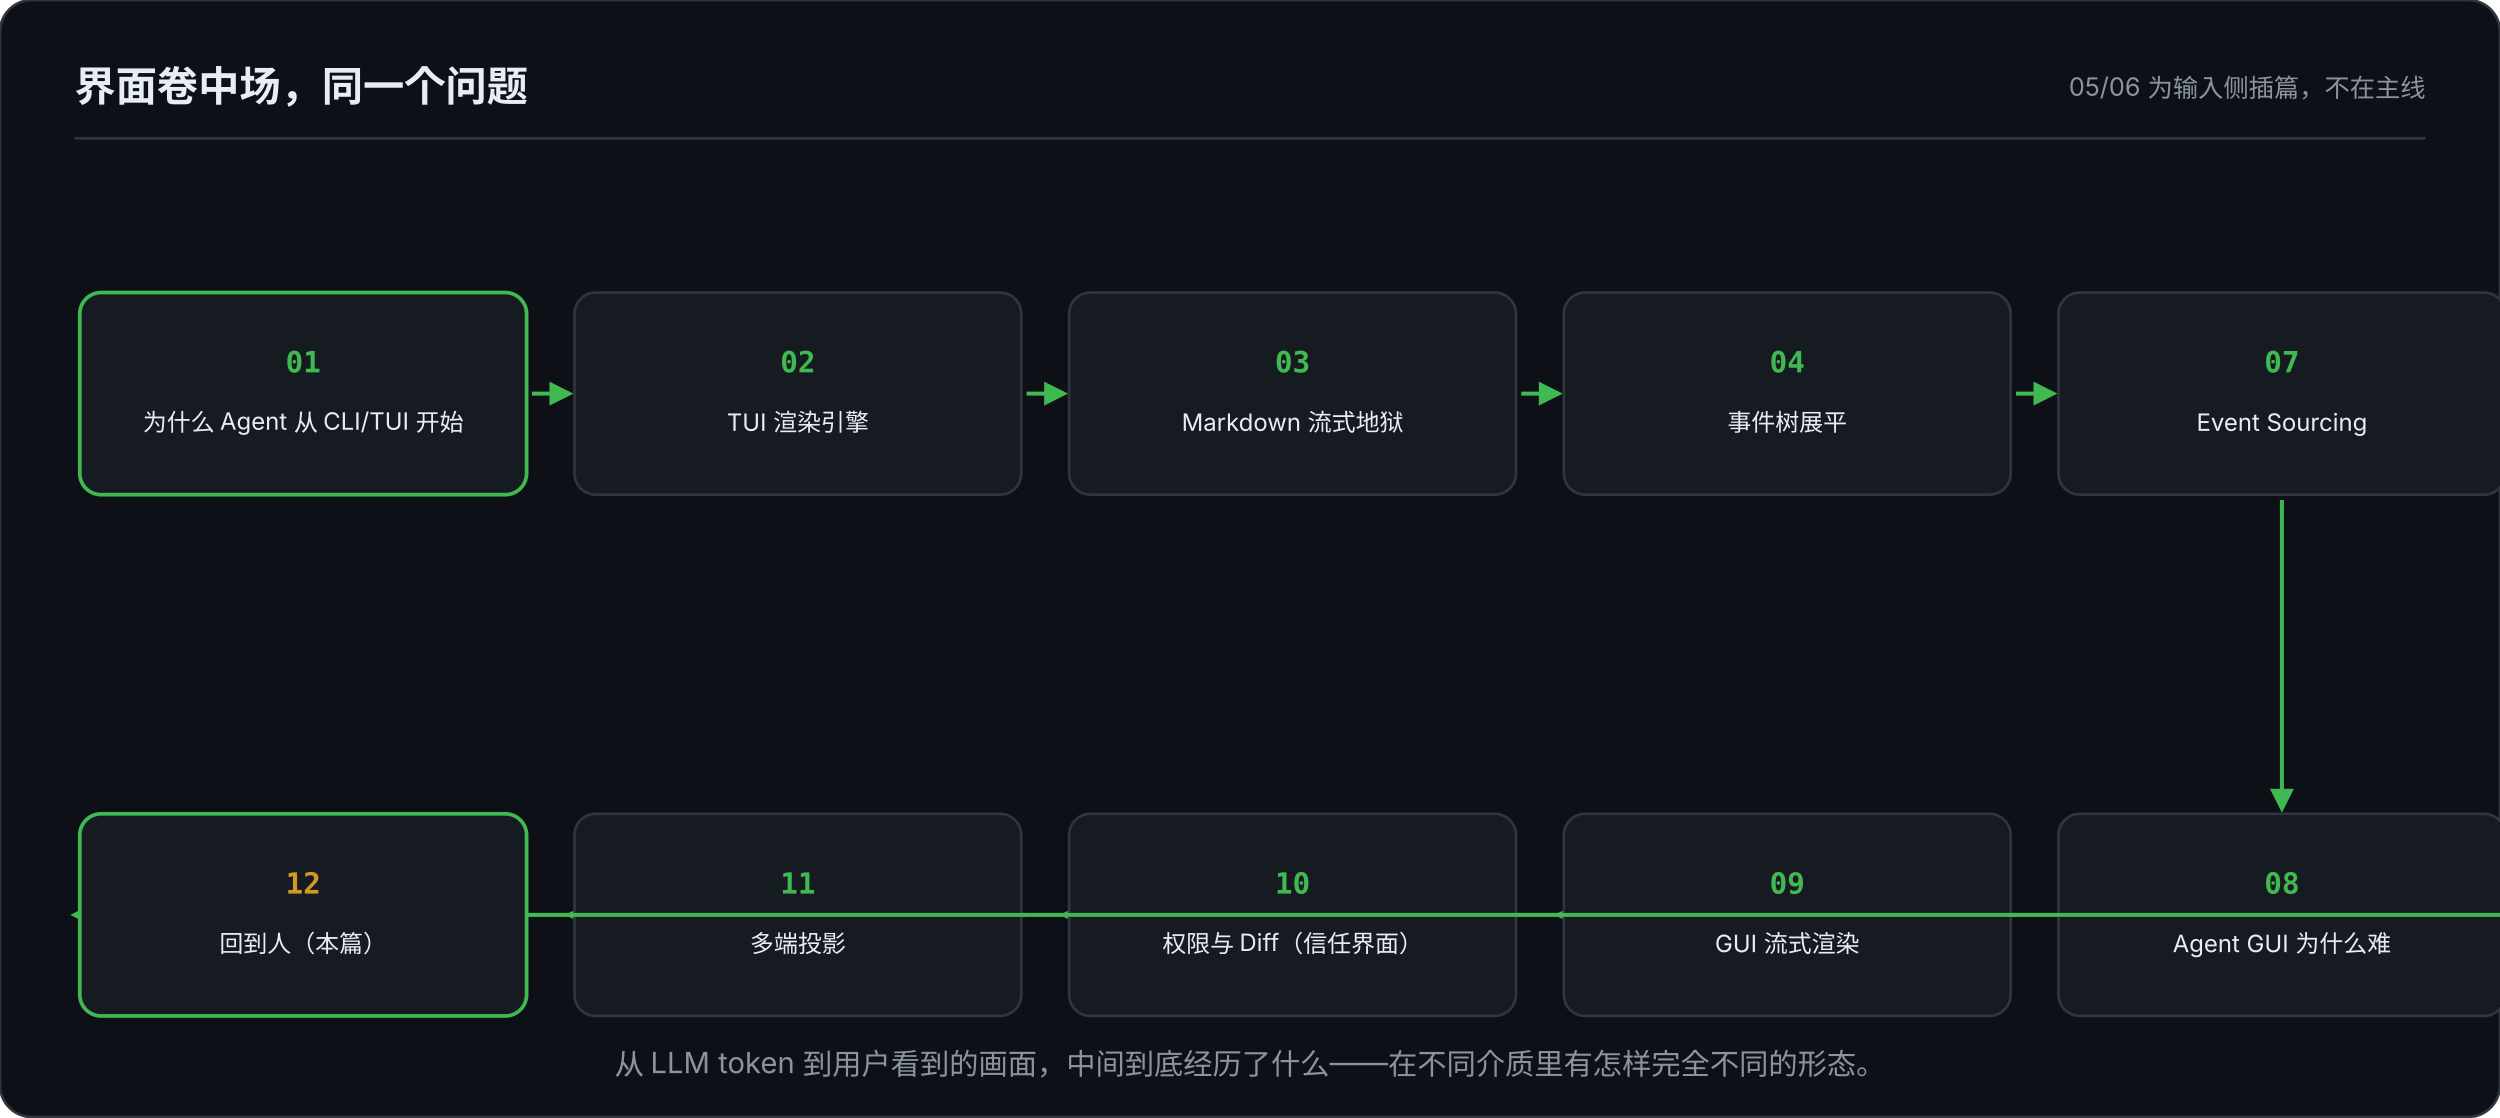
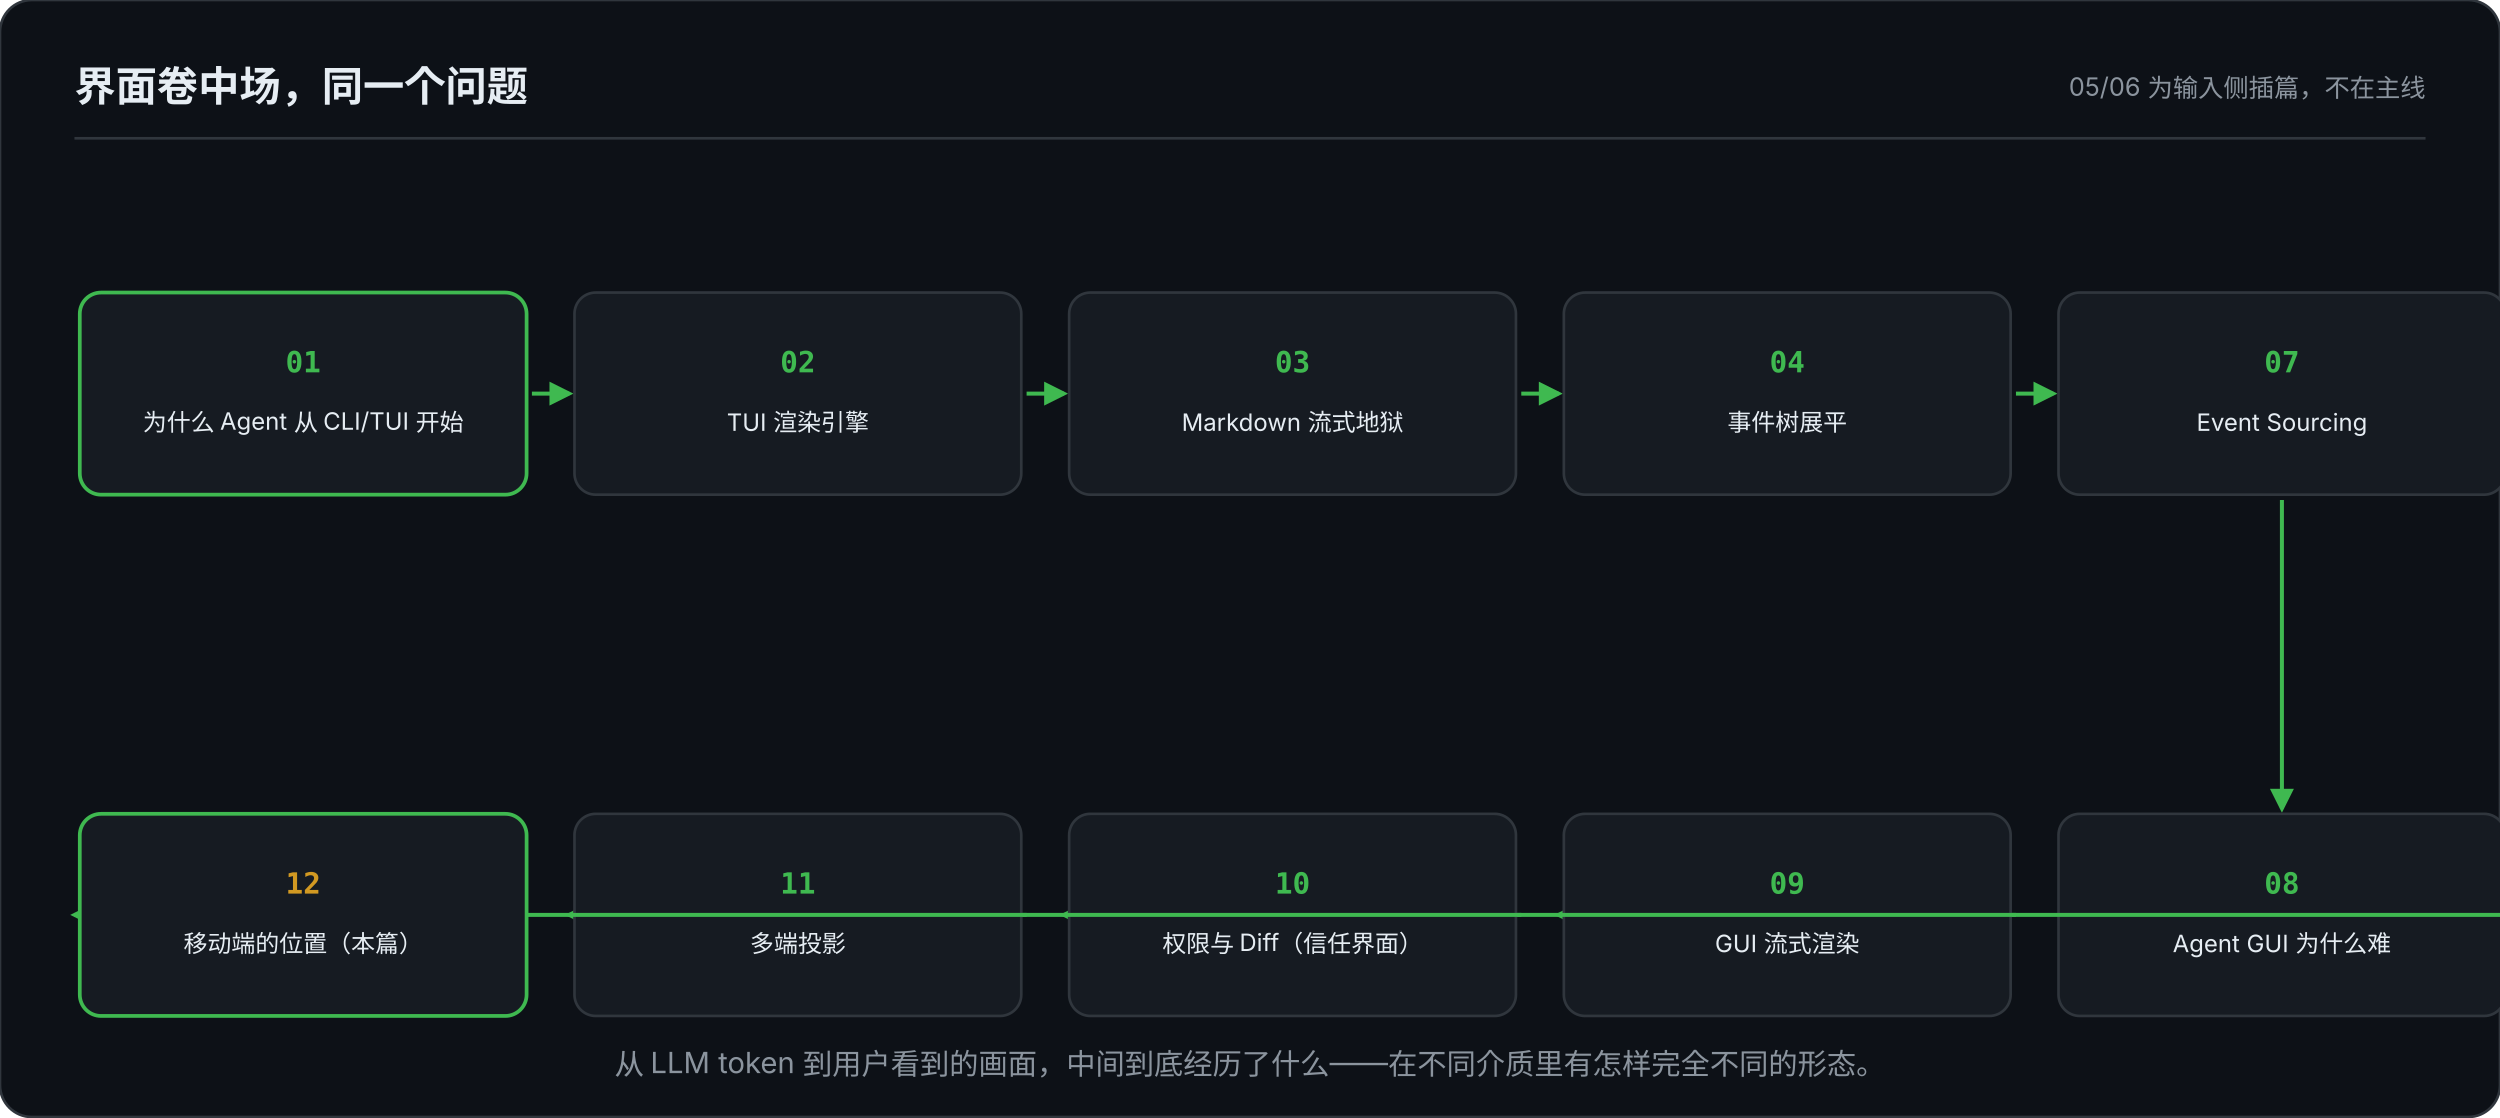
<svg xmlns="http://www.w3.org/2000/svg" width="940" height="420" viewBox="0 0 940 420">
  <defs>
    <marker id="mk1" markerWidth="9" markerHeight="9" refX="7.4" refY="4.5" orient="auto" markerUnits="userSpaceOnUse">
      <path d="M0,0 L9,4.5 L0,9 z" fill="#3fb950" />
    </marker>
  </defs>
  <rect x="0.0" y="0.0" width="940.0" height="420.0" rx="12" fill="#0d1117" stroke="#30363d" stroke-width="1" />
  <text x="28.0" y="38.0" font-size="15.5" fill="#e6edf3" font-family="-apple-system,'PingFang SC','Hiragino Sans GB','Microsoft YaHei',sans-serif" text-anchor="start" font-weight="700">界面卷中场，同一个问题</text>
  <text x="912.0" y="36.0" font-size="9.5" fill="#8b949e" font-family="-apple-system,'PingFang SC','Hiragino Sans GB','Microsoft YaHei',sans-serif" text-anchor="end" font-weight="400">05/06 为输入侧插篇，不在主线</text>
  <line x1="28" y1="52" x2="912" y2="52" stroke="#30363d" stroke-width="1" />
  <rect x="30.0" y="110.0" width="168.0" height="76.0" rx="8" fill="#161b22" stroke="#3fb950" stroke-width="1.4" />
  <text x="114.0" y="140.0" font-size="11" fill="#3fb950" font-family="ui-monospace,'SF Mono',Menlo,Consolas,monospace" text-anchor="middle" font-weight="700">01</text>
  <text x="114.0" y="162.0" font-size="9" fill="#e6edf3" font-family="-apple-system,'PingFang SC','Hiragino Sans GB','Microsoft YaHei',sans-serif" text-anchor="middle" font-weight="400">为什么 Agent 从 CLI/TUI 开始</text>
  <line x1="200.0" y1="148.0" x2="214.0" y2="148.0" stroke="#3fb950" stroke-width="1.5" marker-end="url(#mk1)" />
  <rect x="216.0" y="110.0" width="168.0" height="76.0" rx="8" fill="#161b22" stroke="#30363d" stroke-width="1" />
  <text x="300.0" y="140.0" font-size="11" fill="#3fb950" font-family="ui-monospace,'SF Mono',Menlo,Consolas,monospace" text-anchor="middle" font-weight="700">02</text>
  <text x="300.0" y="162.0" font-size="9" fill="#e6edf3" font-family="-apple-system,'PingFang SC','Hiragino Sans GB','Microsoft YaHei',sans-serif" text-anchor="middle" font-weight="400">TUI 渲染引擎</text>
  <line x1="386.0" y1="148.0" x2="400.0" y2="148.0" stroke="#3fb950" stroke-width="1.5" marker-end="url(#mk1)" />
  <rect x="402.0" y="110.0" width="168.0" height="76.0" rx="8" fill="#161b22" stroke="#30363d" stroke-width="1" />
  <text x="486.0" y="140.0" font-size="11" fill="#3fb950" font-family="ui-monospace,'SF Mono',Menlo,Consolas,monospace" text-anchor="middle" font-weight="700">03</text>
  <text x="486.0" y="162.0" font-size="9" fill="#e6edf3" font-family="-apple-system,'PingFang SC','Hiragino Sans GB','Microsoft YaHei',sans-serif" text-anchor="middle" font-weight="400">Markdown 流式地狱</text>
  <line x1="572.0" y1="148.0" x2="586.0" y2="148.0" stroke="#3fb950" stroke-width="1.5" marker-end="url(#mk1)" />
  <rect x="588.0" y="110.0" width="168.0" height="76.0" rx="8" fill="#161b22" stroke="#30363d" stroke-width="1" />
  <text x="672.0" y="140.0" font-size="11" fill="#3fb950" font-family="ui-monospace,'SF Mono',Menlo,Consolas,monospace" text-anchor="middle" font-weight="700">04</text>
  <text x="672.0" y="162.0" font-size="9" fill="#e6edf3" font-family="-apple-system,'PingFang SC','Hiragino Sans GB','Microsoft YaHei',sans-serif" text-anchor="middle" font-weight="400">事件树展平</text>
  <line x1="758.0" y1="148.0" x2="772.0" y2="148.0" stroke="#3fb950" stroke-width="1.5" marker-end="url(#mk1)" />
  <rect x="774.0" y="110.0" width="168.0" height="76.0" rx="8" fill="#161b22" stroke="#30363d" stroke-width="1" />
  <text x="858.0" y="140.0" font-size="11" fill="#3fb950" font-family="ui-monospace,'SF Mono',Menlo,Consolas,monospace" text-anchor="middle" font-weight="700">07</text>
  <text x="858.0" y="162.0" font-size="9" fill="#e6edf3" font-family="-apple-system,'PingFang SC','Hiragino Sans GB','Microsoft YaHei',sans-serif" text-anchor="middle" font-weight="400">Event Sourcing</text>
  <line x1="858.0" y1="188.0" x2="858.0" y2="304.0" stroke="#3fb950" stroke-width="1.5" marker-end="url(#mk1)" />
  <rect x="774.0" y="306.0" width="168.0" height="76.0" rx="8" fill="#161b22" stroke="#30363d" stroke-width="1" />
  <text x="858.0" y="336.0" font-size="11" fill="#3fb950" font-family="ui-monospace,'SF Mono',Menlo,Consolas,monospace" text-anchor="middle" font-weight="700">08</text>
  <text x="858.0" y="358.0" font-size="9" fill="#e6edf3" font-family="-apple-system,'PingFang SC','Hiragino Sans GB','Microsoft YaHei',sans-serif" text-anchor="middle" font-weight="400">Agent GUI 为什么难</text>
  <line x1="944.0" y1="344.0" x2="586.0" y2="344.0" stroke="#3fb950" stroke-width="1.5" marker-end="url(#mk1)" />
  <rect x="588.0" y="306.0" width="168.0" height="76.0" rx="8" fill="#161b22" stroke="#30363d" stroke-width="1" />
  <text x="672.0" y="336.0" font-size="11" fill="#3fb950" font-family="ui-monospace,'SF Mono',Menlo,Consolas,monospace" text-anchor="middle" font-weight="700">09</text>
  <text x="672.0" y="358.0" font-size="9" fill="#e6edf3" font-family="-apple-system,'PingFang SC','Hiragino Sans GB','Microsoft YaHei',sans-serif" text-anchor="middle" font-weight="400">GUI 流式渲染</text>
  <line x1="758.0" y1="344.0" x2="400.0" y2="344.0" stroke="#3fb950" stroke-width="1.5" marker-end="url(#mk1)" />
  <rect x="402.0" y="306.0" width="168.0" height="76.0" rx="8" fill="#161b22" stroke="#30363d" stroke-width="1" />
  <text x="486.0" y="336.0" font-size="11" fill="#3fb950" font-family="ui-monospace,'SF Mono',Menlo,Consolas,monospace" text-anchor="middle" font-weight="700">10</text>
  <text x="486.0" y="358.0" font-size="9" fill="#e6edf3" font-family="-apple-system,'PingFang SC','Hiragino Sans GB','Microsoft YaHei',sans-serif" text-anchor="middle" font-weight="400">权限与 Diff（信任界面）</text>
  <line x1="572.0" y1="344.0" x2="214.0" y2="344.0" stroke="#3fb950" stroke-width="1.5" marker-end="url(#mk1)" />
  <rect x="216.0" y="306.0" width="168.0" height="76.0" rx="8" fill="#161b22" stroke="#30363d" stroke-width="1" />
  <text x="300.0" y="336.0" font-size="11" fill="#3fb950" font-family="ui-monospace,'SF Mono',Menlo,Consolas,monospace" text-anchor="middle" font-weight="700">11</text>
  <text x="300.0" y="358.0" font-size="9" fill="#e6edf3" font-family="-apple-system,'PingFang SC','Hiragino Sans GB','Microsoft YaHei',sans-serif" text-anchor="middle" font-weight="400">多端投影</text>
  <line x1="386.0" y1="344.0" x2="28.0" y2="344.0" stroke="#3fb950" stroke-width="1.5" marker-end="url(#mk1)" />
  <rect x="30.0" y="306.0" width="168.0" height="76.0" rx="8" fill="#161b22" stroke="#3fb950" stroke-width="1.4" />
  <text x="114.0" y="336.0" font-size="11" fill="#d29922" font-family="ui-monospace,'SF Mono',Menlo,Consolas,monospace" text-anchor="middle" font-weight="700">12</text>
-   <text x="114.0" y="358.0" font-size="9" fill="#e6edf3" font-family="-apple-system,'PingFang SC','Hiragino Sans GB','Microsoft YaHei',sans-serif" text-anchor="middle" font-weight="400">回到人（本篇）</text>
+   <text x="114.0" y="358.0" font-size="9" fill="#e6edf3" font-family="-apple-system,'PingFang SC','Hiragino Sans GB','Microsoft YaHei',sans-serif" text-anchor="middle" font-weight="400">移动端的位置（本篇）</text>
  <text x="470.0" y="404.0" font-size="11" fill="#8b949e" font-family="-apple-system,'PingFang SC','Hiragino Sans GB','Microsoft YaHei',sans-serif" text-anchor="middle" font-weight="400">从 LLM token 到用户看到的画面，中间到底经历了什么——在不同介质里有怎样完全不同的形态。</text>
</svg>
